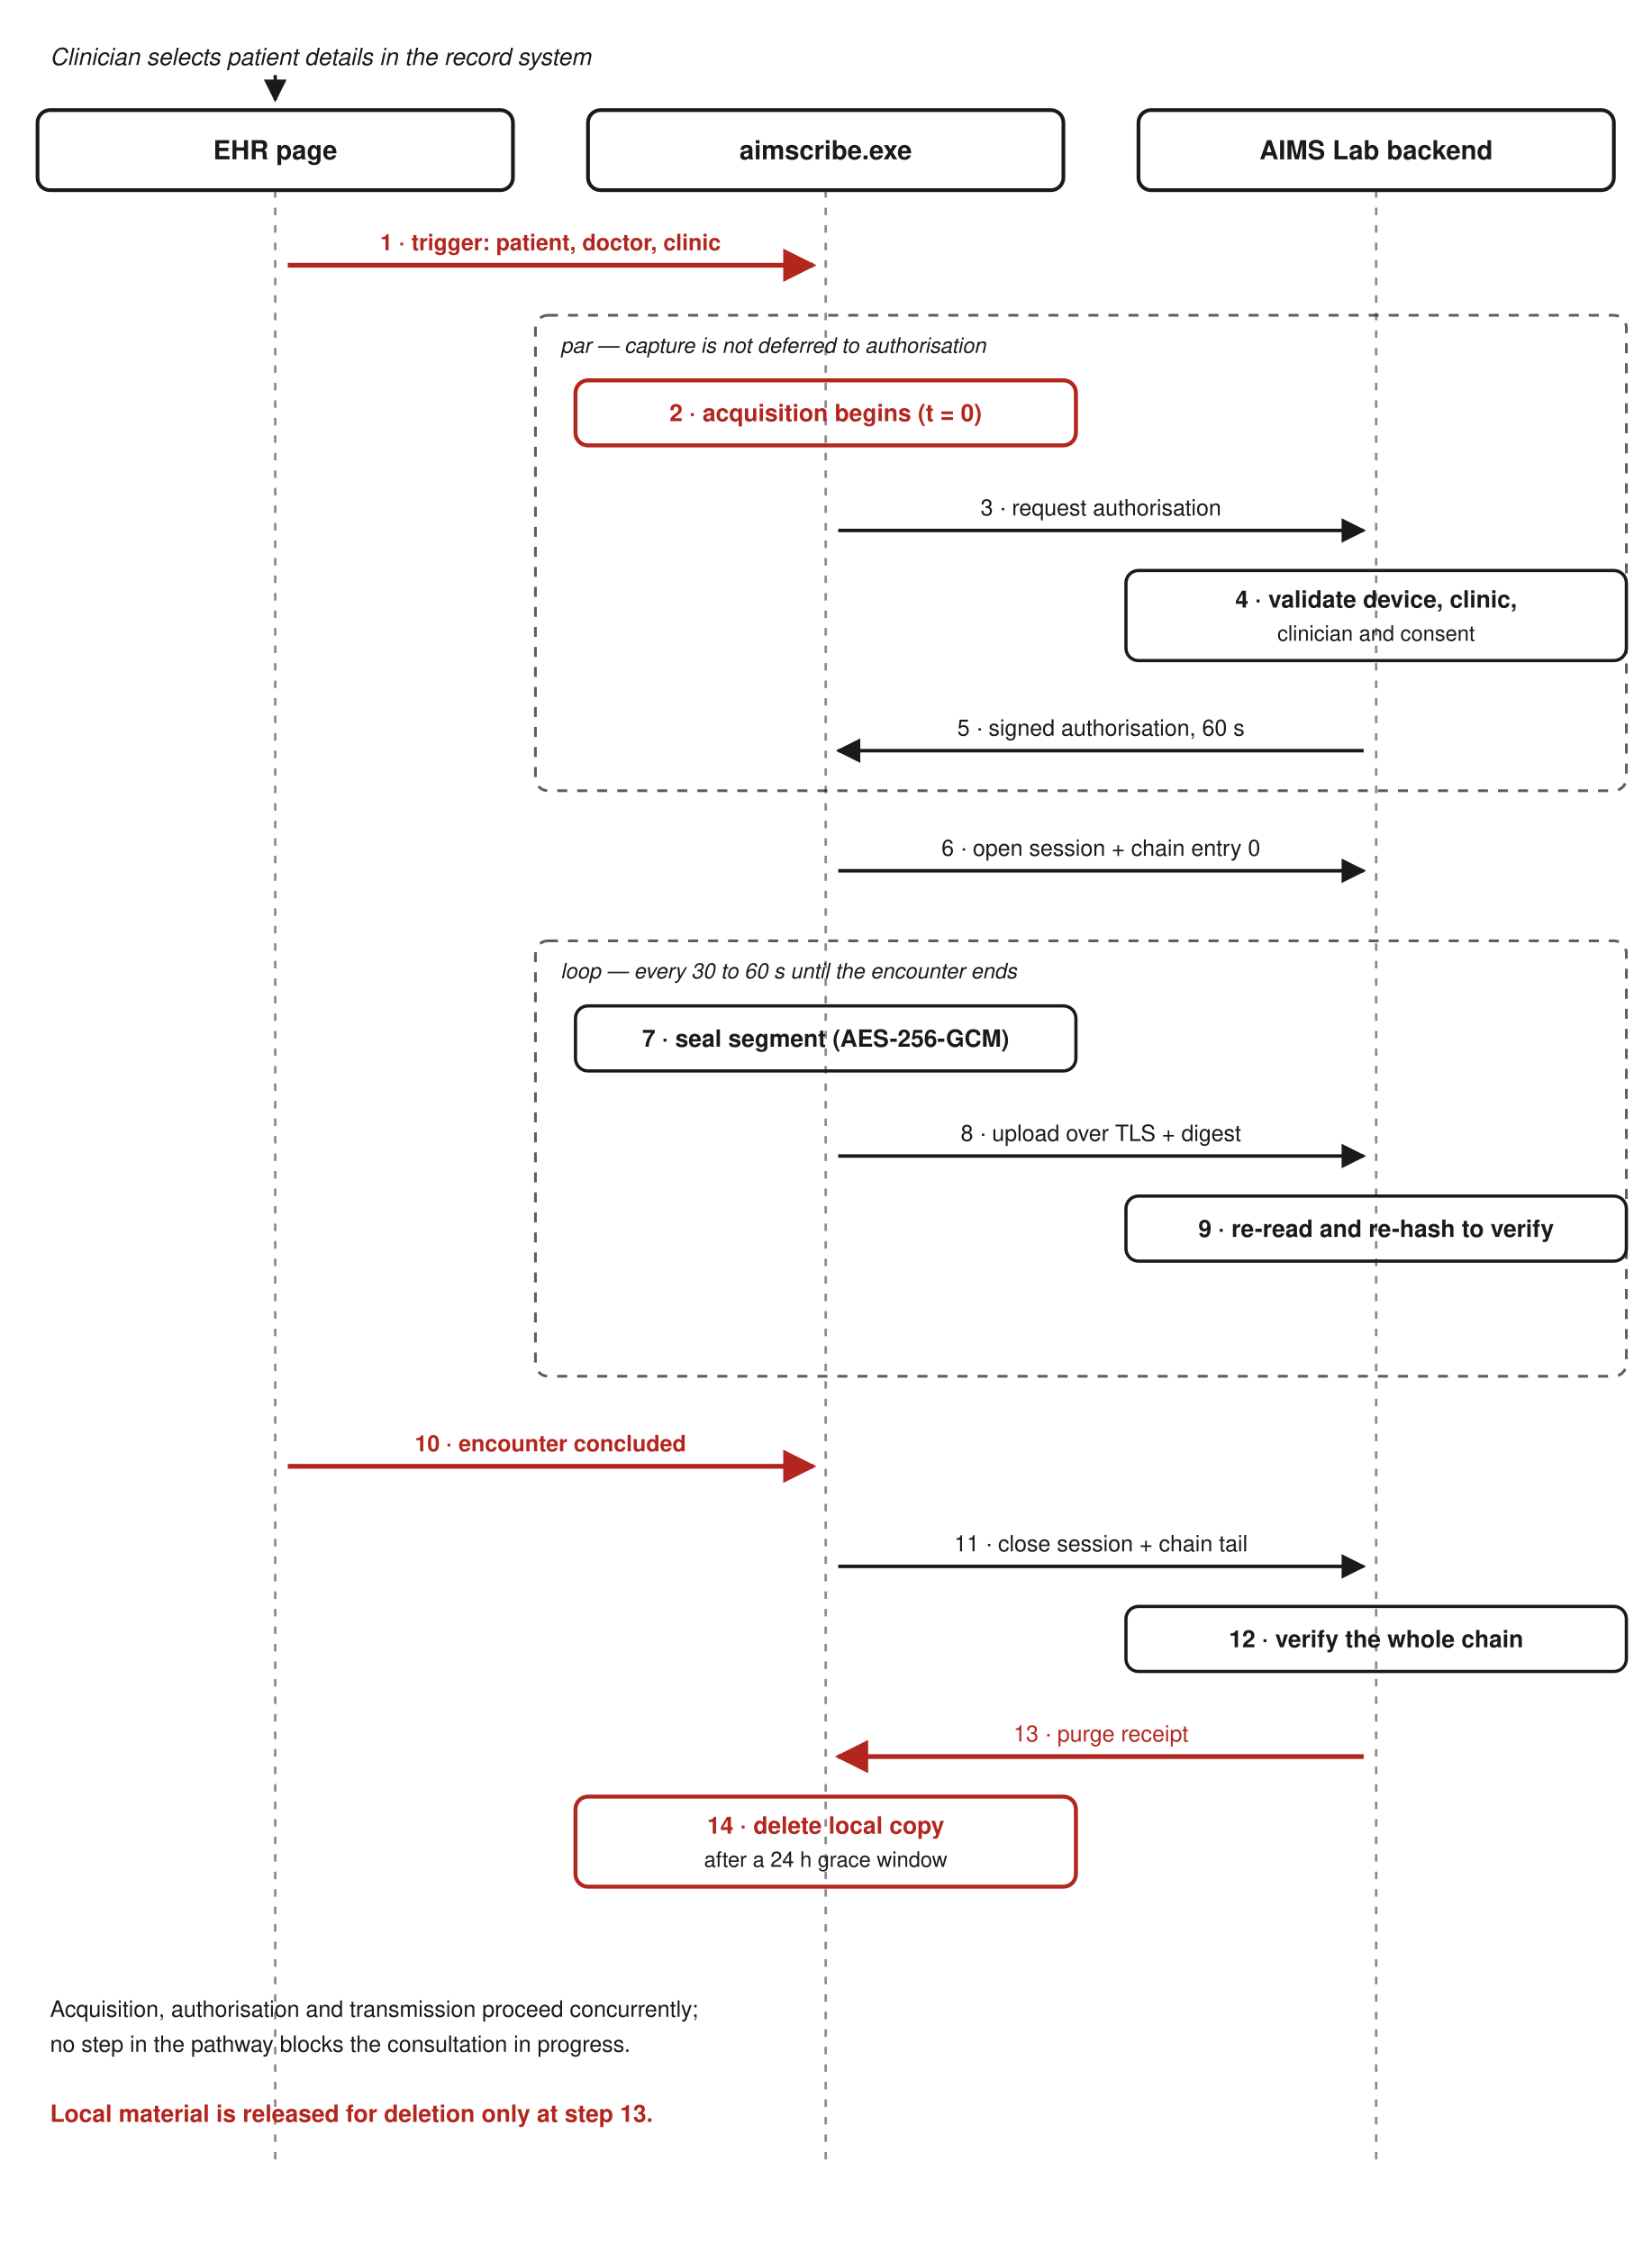
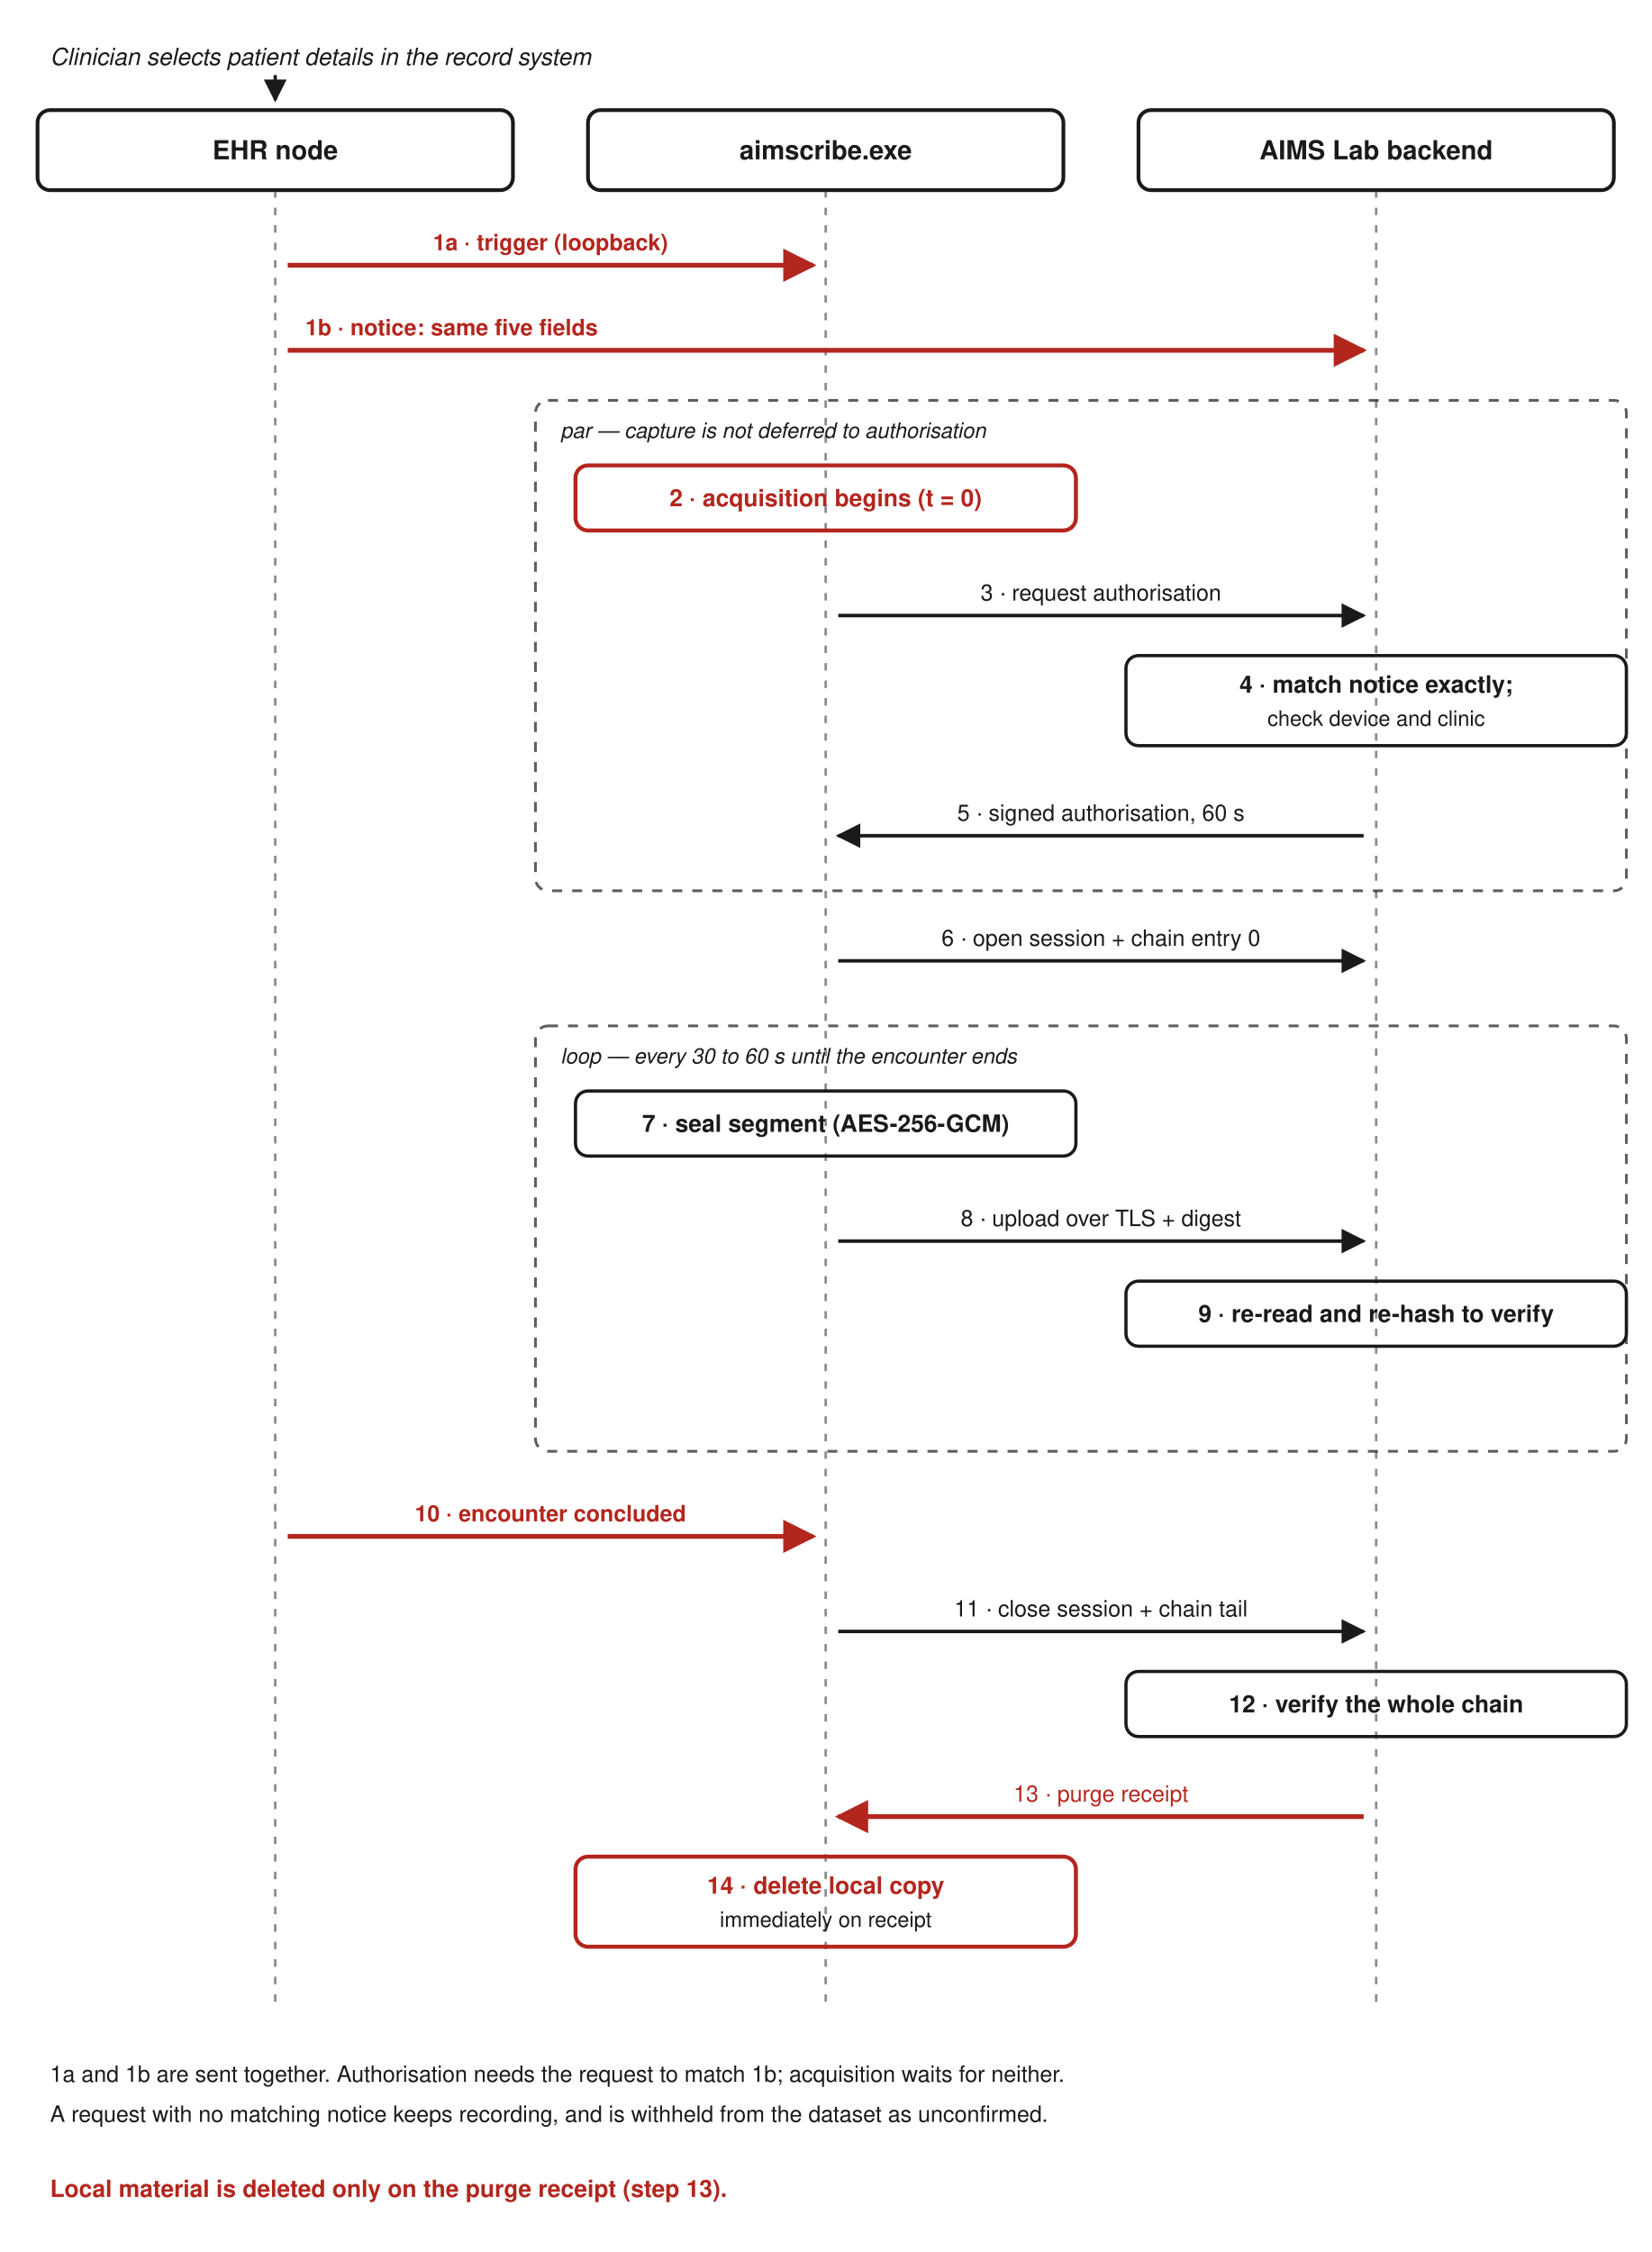
- <svg xmlns="http://www.w3.org/2000/svg" viewBox="0 0 660 900" color="#1a1a1a" role="img" aria-label="Sequence diagram of the acquisition pathway. Selection of patient details dispatches a trigger to the local daemon. Acquisition begins immediately while authorisation is validated by the backend in parallel. Segments are sealed, uploaded and verified by server-side re-hashing throughout. Local material is released for deletion only against a purge receipt." font-family="Helvetica, Arial, sans-serif">
+ <svg xmlns="http://www.w3.org/2000/svg" viewBox="0 0 660 900" color="#1a1a1a" role="img" aria-label="Sequence diagram of the acquisition pathway. Opening a patient sends a trigger to the local daemon and, at the same moment, a corroborating notice from the EHR server to the backend. Acquisition begins immediately; the backend authorises the recording only if the daemon's request matches the notice exactly. Segments are sealed, uploaded and verified throughout, and local material is deleted on the purge receipt." font-family="Helvetica, Arial, sans-serif">
  <defs>
    <marker id="ar" viewBox="0 0 10 10" refX="9" refY="5" markerWidth="7" markerHeight="7" orient="auto-start-reverse">
      <path d="M0,0 L10,5 L0,10 z" fill="currentColor" />
    </marker>
    <marker id="arA" viewBox="0 0 10 10" refX="9" refY="5" markerWidth="7" markerHeight="7" orient="auto-start-reverse">
      <path d="M0,0 L10,5 L0,10 z" fill="#b3261e" />
    </marker>
  </defs>
  <rect x="15" y="44" width="190" height="32" rx="5" fill="none" stroke="currentColor" stroke-width="1.5" />
-   <text x="110.0" y="63.675" font-size="10.5" font-weight="600" text-anchor="middle" fill="currentColor">EHR page</text>
-   <line x1="110" y1="76" x2="110" y2="866" stroke="currentColor" stroke-width="1" stroke-dasharray="3 4" opacity="0.5" />
+   <text x="110.0" y="63.675" font-size="10.5" font-weight="600" text-anchor="middle" fill="currentColor">EHR node</text>
+   <line x1="110" y1="76" x2="110" y2="800" stroke="currentColor" stroke-width="1" stroke-dasharray="3 4" opacity="0.5" />
  <rect x="235" y="44" width="190" height="32" rx="5" fill="none" stroke="currentColor" stroke-width="1.5" />
  <text x="330.0" y="63.675" font-size="10.5" font-weight="600" text-anchor="middle" fill="currentColor">aimscribe.exe</text>
-   <line x1="330" y1="76" x2="330" y2="866" stroke="currentColor" stroke-width="1" stroke-dasharray="3 4" opacity="0.5" />
+   <line x1="330" y1="76" x2="330" y2="800" stroke="currentColor" stroke-width="1" stroke-dasharray="3 4" opacity="0.5" />
  <rect x="455" y="44" width="190" height="32" rx="5" fill="none" stroke="currentColor" stroke-width="1.5" />
  <text x="550.0" y="63.675" font-size="10.5" font-weight="600" text-anchor="middle" fill="currentColor">AIMS Lab backend</text>
-   <line x1="550" y1="76" x2="550" y2="866" stroke="currentColor" stroke-width="1" stroke-dasharray="3 4" opacity="0.5" />
+   <line x1="550" y1="76" x2="550" y2="800" stroke="currentColor" stroke-width="1" stroke-dasharray="3 4" opacity="0.5" />
  <text x="20" y="26" font-size="9.5" font-style="italic" fill="currentColor">Clinician selects patient details in the record system</text>
  <path d="M110,30 L110,40" fill="none" stroke="currentColor" stroke-width="1.3" marker-end="url(#ar)" />
  <path d="M115,106 L325,106" fill="none" stroke="#b3261e" stroke-width="1.9" marker-end="url(#arA)" />
-   <text x="220.0" y="100" font-size="9" font-weight="600" text-anchor="middle" fill="#b3261e">1 · trigger: patient, doctor, clinic</text>
-   <rect x="214" y="126" width="436" height="190" rx="5" fill="none" stroke="currentColor" stroke-width="1.1" stroke-dasharray="4 4" opacity="0.7" />
-   <text x="224" y="141" font-size="8.5" font-style="italic" fill="currentColor">par — capture is not deferred to authorisation</text>
-   <rect x="230" y="152" width="200" height="26" rx="5" fill="none" stroke="#b3261e" stroke-width="1.6" />
-   <text x="330.0" y="168.325" font-size="9.5" font-weight="600" text-anchor="middle" fill="#b3261e">2 · acquisition begins (t = 0)</text>
-   <path d="M335,212 L545,212" fill="none" stroke="currentColor" stroke-width="1.4" marker-end="url(#ar)" />
-   <text x="440.0" y="206" font-size="9" text-anchor="middle" fill="currentColor">3 · request authorisation</text>
-   <rect x="450" y="228" width="200" height="36" rx="5" fill="none" stroke="currentColor" stroke-width="1.3" />
-   <text x="550.0" y="242.81" font-size="9.5" font-weight="600" text-anchor="middle" fill="currentColor">4 · validate device, clinic,</text>
-   <text x="550.0" y="256.08" font-size="8.5" text-anchor="middle" fill="currentColor">clinician and consent</text>
-   <path d="M545,300 L335,300" fill="none" stroke="currentColor" stroke-width="1.4" marker-end="url(#ar)" />
-   <text x="440.0" y="294" font-size="9" text-anchor="middle" fill="currentColor">5 · signed authorisation, 60 s</text>
-   <path d="M335,348 L545,348" fill="none" stroke="currentColor" stroke-width="1.4" marker-end="url(#ar)" />
-   <text x="440.0" y="342" font-size="9" text-anchor="middle" fill="currentColor">6 · open session + chain entry 0</text>
-   <rect x="214" y="376" width="436" height="174" rx="5" fill="none" stroke="currentColor" stroke-width="1.1" stroke-dasharray="4 4" opacity="0.7" />
-   <text x="224" y="391" font-size="8.5" font-style="italic" fill="currentColor">loop — every 30 to 60 s until the encounter ends</text>
-   <rect x="230" y="402" width="200" height="26" rx="5" fill="none" stroke="currentColor" stroke-width="1.3" />
-   <text x="330.0" y="418.325" font-size="9.5" font-weight="600" text-anchor="middle" fill="currentColor">7 · seal segment (AES-256-GCM)</text>
-   <path d="M335,462 L545,462" fill="none" stroke="currentColor" stroke-width="1.4" marker-end="url(#ar)" />
-   <text x="440.0" y="456" font-size="9" text-anchor="middle" fill="currentColor">8 · upload over TLS + digest</text>
-   <rect x="450" y="478" width="200" height="26" rx="5" fill="none" stroke="currentColor" stroke-width="1.3" />
-   <text x="550.0" y="494.325" font-size="9.5" font-weight="600" text-anchor="middle" fill="currentColor">9 · re-read and re-hash to verify</text>
-   <path d="M115,586 L325,586" fill="none" stroke="#b3261e" stroke-width="1.9" marker-end="url(#arA)" />
-   <text x="220.0" y="580" font-size="9" font-weight="600" text-anchor="middle" fill="#b3261e">10 · encounter concluded</text>
-   <path d="M335,626 L545,626" fill="none" stroke="currentColor" stroke-width="1.4" marker-end="url(#ar)" />
-   <text x="440.0" y="620" font-size="9" text-anchor="middle" fill="currentColor">11 · close session + chain tail</text>
-   <rect x="450" y="642" width="200" height="26" rx="5" fill="none" stroke="currentColor" stroke-width="1.3" />
-   <text x="550.0" y="658.325" font-size="9.5" font-weight="600" text-anchor="middle" fill="currentColor">12 · verify the whole chain</text>
-   <path d="M545,702 L335,702" fill="none" stroke="#b3261e" stroke-width="1.9" marker-end="url(#arA)" />
-   <text x="440.0" y="696" font-size="9" text-anchor="middle" fill="#b3261e">13 · purge receipt</text>
-   <rect x="230" y="718" width="200" height="36" rx="5" fill="none" stroke="#b3261e" stroke-width="1.6" />
-   <text x="330.0" y="732.81" font-size="9.5" font-weight="600" text-anchor="middle" fill="#b3261e">14 · delete local copy</text>
-   <text x="330.0" y="746.08" font-size="8.5" text-anchor="middle" fill="currentColor">after a 24 h grace window</text>
-   <text x="20" y="806" font-size="9" fill="currentColor">Acquisition, authorisation and transmission proceed concurrently;</text>
-   <text x="20" y="820" font-size="9" fill="currentColor">no step in the pathway blocks the consultation in progress.</text>
-   <text x="20" y="848" font-size="9.5" font-weight="600" fill="#b3261e">Local material is released for deletion only at step 13.</text>
+   <text x="220.0" y="100" font-size="9" font-weight="600" text-anchor="middle" fill="#b3261e">1a · trigger (loopback)</text>
+   <path d="M115,140 L545,140" fill="none" stroke="#b3261e" stroke-width="1.9" marker-end="url(#arA)" />
+   <text x="122" y="134" font-size="9" font-weight="600" fill="#b3261e">1b · notice: same five fields</text>
+   <rect x="214" y="160" width="436" height="196" rx="5" fill="none" stroke="currentColor" stroke-width="1.1" stroke-dasharray="4 4" opacity="0.7" />
+   <text x="224" y="175" font-size="8.5" font-style="italic" fill="currentColor">par — capture is not deferred to authorisation</text>
+   <rect x="230" y="186" width="200" height="26" rx="5" fill="none" stroke="#b3261e" stroke-width="1.6" />
+   <text x="330.0" y="202.325" font-size="9.5" font-weight="600" text-anchor="middle" fill="#b3261e">2 · acquisition begins (t = 0)</text>
+   <path d="M335,246 L545,246" fill="none" stroke="currentColor" stroke-width="1.4" marker-end="url(#ar)" />
+   <text x="440.0" y="240" font-size="9" text-anchor="middle" fill="currentColor">3 · request authorisation</text>
+   <rect x="450" y="262" width="200" height="36" rx="5" fill="none" stroke="currentColor" stroke-width="1.3" />
+   <text x="550.0" y="276.81" font-size="9.5" font-weight="600" text-anchor="middle" fill="currentColor">4 · match notice exactly;</text>
+   <text x="550.0" y="290.08" font-size="8.5" text-anchor="middle" fill="currentColor">check device and clinic</text>
+   <path d="M545,334 L335,334" fill="none" stroke="currentColor" stroke-width="1.4" marker-end="url(#ar)" />
+   <text x="440.0" y="328" font-size="9" text-anchor="middle" fill="currentColor">5 · signed authorisation, 60 s</text>
+   <path d="M335,384 L545,384" fill="none" stroke="currentColor" stroke-width="1.4" marker-end="url(#ar)" />
+   <text x="440.0" y="378" font-size="9" text-anchor="middle" fill="currentColor">6 · open session + chain entry 0</text>
+   <rect x="214" y="410" width="436" height="170" rx="5" fill="none" stroke="currentColor" stroke-width="1.1" stroke-dasharray="4 4" opacity="0.7" />
+   <text x="224" y="425" font-size="8.5" font-style="italic" fill="currentColor">loop — every 30 to 60 s until the encounter ends</text>
+   <rect x="230" y="436" width="200" height="26" rx="5" fill="none" stroke="currentColor" stroke-width="1.3" />
+   <text x="330.0" y="452.325" font-size="9.5" font-weight="600" text-anchor="middle" fill="currentColor">7 · seal segment (AES-256-GCM)</text>
+   <path d="M335,496 L545,496" fill="none" stroke="currentColor" stroke-width="1.4" marker-end="url(#ar)" />
+   <text x="440.0" y="490" font-size="9" text-anchor="middle" fill="currentColor">8 · upload over TLS + digest</text>
+   <rect x="450" y="512" width="200" height="26" rx="5" fill="none" stroke="currentColor" stroke-width="1.3" />
+   <text x="550.0" y="528.325" font-size="9.5" font-weight="600" text-anchor="middle" fill="currentColor">9 · re-read and re-hash to verify</text>
+   <path d="M115,614 L325,614" fill="none" stroke="#b3261e" stroke-width="1.9" marker-end="url(#arA)" />
+   <text x="220.0" y="608" font-size="9" font-weight="600" text-anchor="middle" fill="#b3261e">10 · encounter concluded</text>
+   <path d="M335,652 L545,652" fill="none" stroke="currentColor" stroke-width="1.4" marker-end="url(#ar)" />
+   <text x="440.0" y="646" font-size="9" text-anchor="middle" fill="currentColor">11 · close session + chain tail</text>
+   <rect x="450" y="668" width="200" height="26" rx="5" fill="none" stroke="currentColor" stroke-width="1.3" />
+   <text x="550.0" y="684.325" font-size="9.5" font-weight="600" text-anchor="middle" fill="currentColor">12 · verify the whole chain</text>
+   <path d="M545,726 L335,726" fill="none" stroke="#b3261e" stroke-width="1.9" marker-end="url(#arA)" />
+   <text x="440.0" y="720" font-size="9" text-anchor="middle" fill="#b3261e">13 · purge receipt</text>
+   <rect x="230" y="742" width="200" height="36" rx="5" fill="none" stroke="#b3261e" stroke-width="1.6" />
+   <text x="330.0" y="756.81" font-size="9.5" font-weight="600" text-anchor="middle" fill="#b3261e">14 · delete local copy</text>
+   <text x="330.0" y="770.08" font-size="8.5" text-anchor="middle" fill="currentColor">immediately on receipt</text>
+   <text x="20" y="832" font-size="9" fill="currentColor">1a and 1b are sent together. Authorisation needs the request to match 1b; acquisition waits for neither.</text>
+   <text x="20" y="848" font-size="9" fill="currentColor">A request with no matching notice keeps recording, and is withheld from the dataset as unconfirmed.</text>
+   <text x="20" y="878" font-size="9.5" font-weight="600" fill="#b3261e">Local material is deleted only on the purge receipt (step 13).</text>
</svg>
